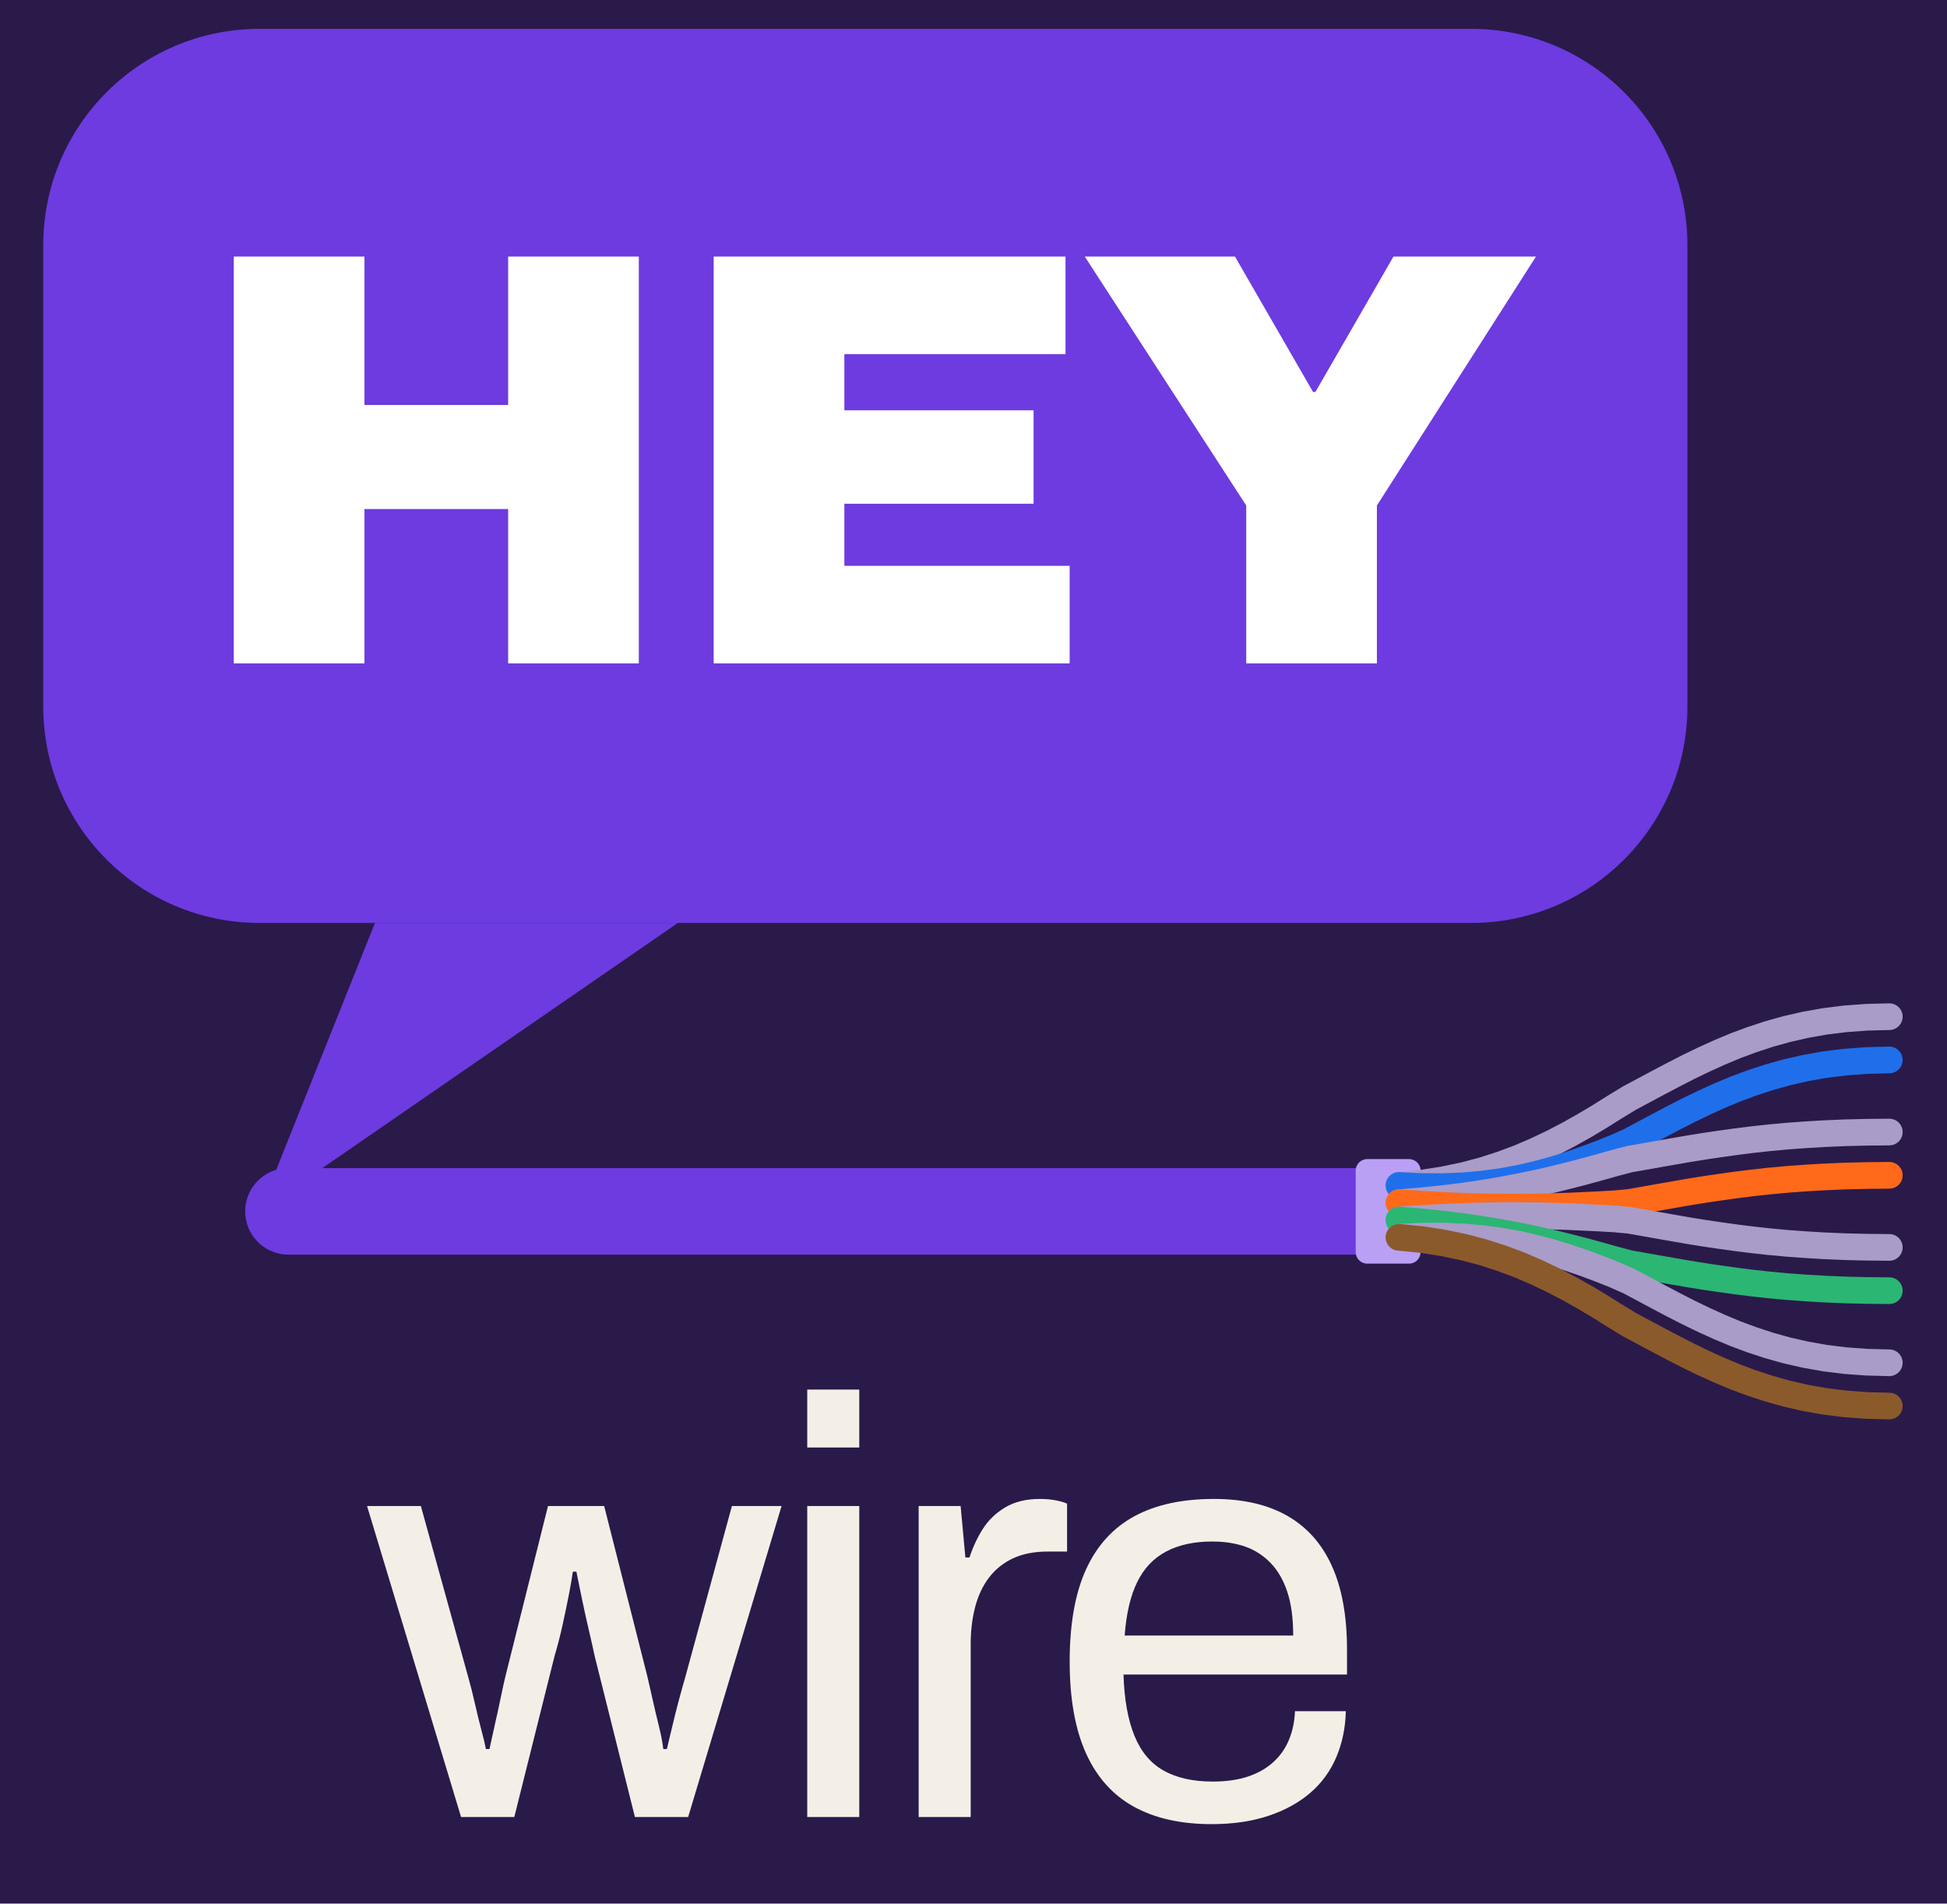
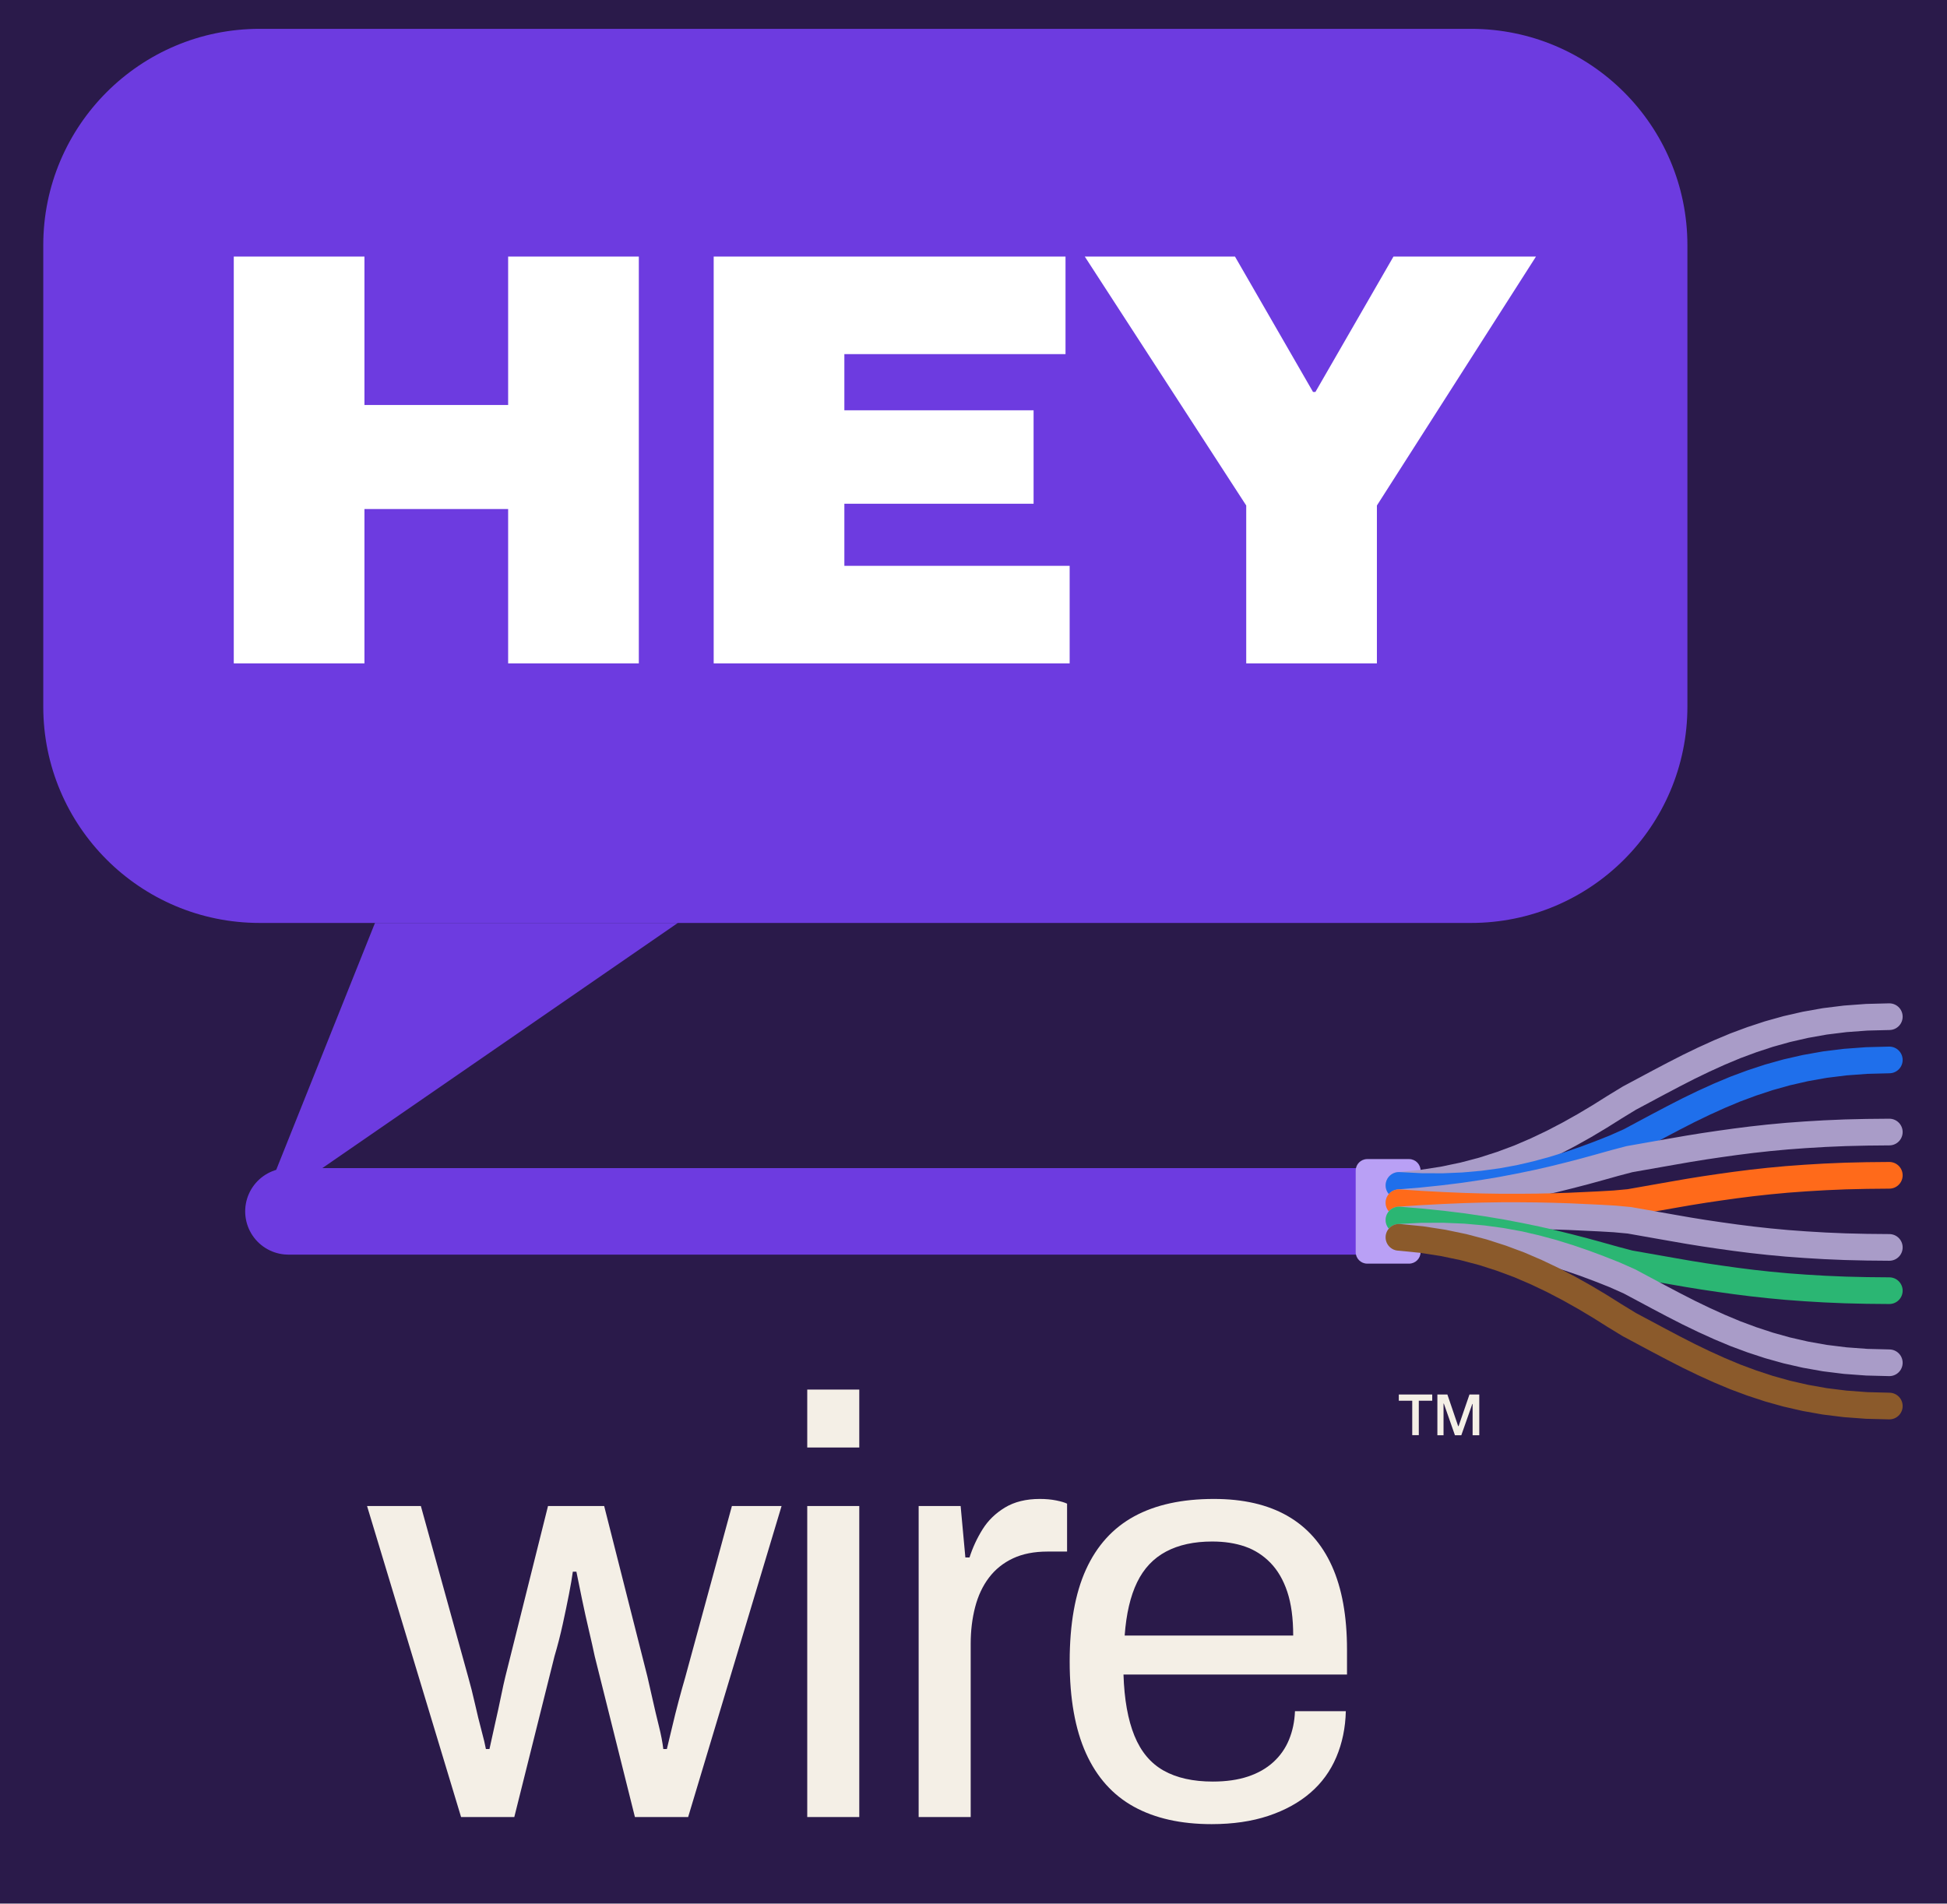
<svg xmlns="http://www.w3.org/2000/svg" viewBox="40 6 270 264">
  <rect x="40" y="6" width="270" height="264" fill="#2A1A4A" />
  <rect x="46" y="10" width="228" height="124" rx="30" fill="#6D3BE0" />
  <path transform="translate(66.35 98)" d="M6.068 0.0V-56.416H24.19V-35.834H44.116V-56.416H62.238V0.0H44.116V-21.402H24.19V0.0ZM72.62 0.0V-56.416H121.41V-42.886H90.742V-35.096H116.982V-22.14H90.742V-13.53H121.984V0.0ZM146.47 0.0V-21.894L124.084 -56.416H144.912L155.736 -37.638H156.064L166.888 -56.416H186.65L164.592 -21.894V0.0Z" fill="#FFFFFF" />
  <path d="M 92 134 L 76 174 L 134 134 Z" fill="#6D3BE0" />
  <path d="M 80 174 L 232 174" fill="none" stroke="#6D3BE0" stroke-width="12" stroke-linecap="round" />
  <rect x="228.00" y="166.75" width="9.00" height="14.50" rx="1.60" fill="#B9A0F5" />
  <path d="M 234.00 170.40 L 237.13 170.09 L 240.11 169.63 L 242.94 169.04 L 245.64 168.33 L 248.22 167.50 L 250.69 166.58 L 253.06 165.56 L 255.35 164.47 L 257.57 163.31 L 259.73 162.10 L 261.84 160.84 L 263.91 159.54 L 265.96 158.29 L 268.00 157.20 L 270.04 156.11 L 272.09 155.03 L 274.16 153.97 L 276.27 152.95 L 278.43 151.97 L 280.65 151.04 L 282.94 150.19 L 285.31 149.41 L 287.78 148.72 L 290.36 148.13 L 293.06 147.65 L 295.89 147.30 L 298.87 147.08 L 302.00 147.00" fill="none" stroke="#A99CC8" stroke-width="3.70" stroke-linecap="round" stroke-linejoin="round" />
  <path d="M 234.00 170.40 L 237.13 170.56 L 240.11 170.57 L 242.94 170.45 L 245.64 170.21 L 248.22 169.86 L 250.69 169.41 L 253.06 168.86 L 255.35 168.24 L 257.57 167.55 L 259.73 166.81 L 261.84 166.02 L 263.91 165.20 L 265.96 164.29 L 268.00 163.20 L 270.04 162.11 L 272.09 161.03 L 274.16 159.97 L 276.27 158.95 L 278.43 157.97 L 280.65 157.04 L 282.94 156.19 L 285.31 155.41 L 287.78 154.72 L 290.36 154.13 L 293.06 153.65 L 295.89 153.30 L 298.87 153.08 L 302.00 153.00" fill="none" stroke="#1F6FEB" stroke-width="3.70" stroke-linecap="round" stroke-linejoin="round" />
  <path d="M 234.00 172.80 L 237.13 172.54 L 240.11 172.23 L 242.94 171.88 L 245.64 171.48 L 248.22 171.05 L 250.69 170.58 L 253.06 170.09 L 255.35 169.57 L 257.57 169.02 L 259.73 168.46 L 261.84 167.88 L 263.91 167.30 L 265.96 166.76 L 268.00 166.40 L 270.04 166.04 L 272.09 165.68 L 274.16 165.32 L 276.27 164.98 L 278.43 164.66 L 280.65 164.35 L 282.94 164.06 L 285.31 163.80 L 287.78 163.57 L 290.36 163.38 L 293.06 163.22 L 295.89 163.10 L 298.87 163.03 L 302.00 163.00" fill="none" stroke="#A99CC8" stroke-width="3.70" stroke-linecap="round" stroke-linejoin="round" />
  <path d="M 234.00 172.80 L 237.13 173.01 L 240.11 173.17 L 242.94 173.29 L 245.64 173.37 L 248.22 173.41 L 250.69 173.41 L 253.06 173.39 L 255.35 173.34 L 257.57 173.27 L 259.73 173.17 L 261.84 173.07 L 263.91 172.95 L 265.96 172.76 L 268.00 172.40 L 270.04 172.04 L 272.09 171.68 L 274.16 171.32 L 276.27 170.98 L 278.43 170.66 L 280.65 170.35 L 282.94 170.06 L 285.31 169.80 L 287.78 169.57 L 290.36 169.38 L 293.06 169.22 L 295.89 169.10 L 298.87 169.03 L 302.00 169.00" fill="none" stroke="#FF6A1A" stroke-width="3.70" stroke-linecap="round" stroke-linejoin="round" />
  <path d="M 234.00 175.20 L 237.13 174.99 L 240.11 174.83 L 242.94 174.71 L 245.64 174.63 L 248.22 174.59 L 250.69 174.59 L 253.06 174.61 L 255.35 174.66 L 257.57 174.73 L 259.73 174.83 L 261.84 174.93 L 263.91 175.05 L 265.96 175.24 L 268.00 175.60 L 270.04 175.96 L 272.09 176.32 L 274.16 176.68 L 276.27 177.02 L 278.43 177.34 L 280.65 177.65 L 282.94 177.94 L 285.31 178.20 L 287.78 178.43 L 290.36 178.62 L 293.06 178.78 L 295.89 178.90 L 298.87 178.97 L 302.00 179.00" fill="none" stroke="#A99CC8" stroke-width="3.70" stroke-linecap="round" stroke-linejoin="round" />
  <path d="M 234.00 175.20 L 237.13 175.46 L 240.11 175.77 L 242.94 176.12 L 245.64 176.52 L 248.22 176.95 L 250.69 177.42 L 253.06 177.91 L 255.35 178.43 L 257.57 178.98 L 259.73 179.54 L 261.84 180.12 L 263.91 180.70 L 265.96 181.24 L 268.00 181.60 L 270.04 181.96 L 272.09 182.32 L 274.16 182.68 L 276.27 183.02 L 278.43 183.34 L 280.65 183.65 L 282.94 183.94 L 285.31 184.20 L 287.78 184.43 L 290.36 184.62 L 293.06 184.78 L 295.89 184.90 L 298.87 184.97 L 302.00 185.00" fill="none" stroke="#2BB673" stroke-width="3.70" stroke-linecap="round" stroke-linejoin="round" />
  <path d="M 234.00 177.60 L 237.13 177.44 L 240.11 177.43 L 242.94 177.55 L 245.64 177.79 L 248.22 178.14 L 250.69 178.59 L 253.06 179.14 L 255.35 179.76 L 257.57 180.45 L 259.73 181.19 L 261.84 181.98 L 263.91 182.80 L 265.96 183.71 L 268.00 184.80 L 270.04 185.89 L 272.09 186.97 L 274.16 188.03 L 276.27 189.05 L 278.43 190.03 L 280.65 190.96 L 282.94 191.81 L 285.31 192.59 L 287.78 193.28 L 290.36 193.87 L 293.06 194.35 L 295.89 194.70 L 298.87 194.92 L 302.00 195.00" fill="none" stroke="#A99CC8" stroke-width="3.70" stroke-linecap="round" stroke-linejoin="round" />
  <path d="M 234.00 177.60 L 237.13 177.91 L 240.11 178.37 L 242.94 178.96 L 245.64 179.67 L 248.22 180.50 L 250.69 181.42 L 253.06 182.44 L 255.35 183.53 L 257.57 184.69 L 259.73 185.90 L 261.84 187.16 L 263.91 188.46 L 265.96 189.71 L 268.00 190.80 L 270.04 191.89 L 272.09 192.97 L 274.16 194.03 L 276.27 195.05 L 278.43 196.03 L 280.65 196.96 L 282.94 197.81 L 285.31 198.59 L 287.78 199.28 L 290.36 199.87 L 293.06 200.35 L 295.89 200.70 L 298.87 200.92 L 302.00 201.00" fill="none" stroke="#8B5A2B" stroke-width="3.70" stroke-linecap="round" stroke-linejoin="round" />
  <path transform="translate(90 258)" d="M13.94 0.0 0.902 -43.132H8.364L14.924 -19.434Q15.416 -17.712 15.867 -15.703Q16.318 -13.694 16.769 -12.013Q17.22 -10.332 17.384 -9.43H17.876Q18.204 -10.988 18.655 -12.956Q19.106 -14.924 19.475 -16.728Q19.844 -18.532 20.09 -19.516L25.994 -43.132H33.784L39.77 -19.516Q40.098 -18.122 40.508 -16.277Q40.918 -14.432 41.369 -12.628Q41.82 -10.824 41.984 -9.43H42.476Q42.804 -10.742 43.214 -12.505Q43.624 -14.268 44.116 -16.113Q44.608 -17.958 45.018 -19.352L51.496 -43.132H58.384L45.428 0.0H38.048L32.472 -22.304Q32.144 -23.862 31.652 -25.953Q31.16 -28.044 30.709 -30.217Q30.258 -32.39 29.93 -34.03H29.438Q29.274 -32.8 28.905 -30.914Q28.536 -29.028 28.044 -26.773Q27.552 -24.518 26.896 -22.304L21.32 0.0ZM61.944 -51.25V-59.286H69.16V-51.25ZM61.944 0.0V-43.132H69.16V0.0ZM77.394 0.0V-43.132H83.216L83.872 -35.998H84.446Q85.102 -38.048 86.25 -39.893Q87.398 -41.738 89.366 -42.927Q91.334 -44.116 94.204 -44.116Q95.434 -44.116 96.459 -43.911Q97.484 -43.706 97.976 -43.46V-36.818H95.27Q92.482 -36.818 90.473 -35.875Q88.464 -34.932 87.152 -33.21Q85.84 -31.488 85.225 -29.11Q84.61 -26.732 84.61 -24.026V0.0ZM118.018 0.984Q111.622 0.984 107.235 -1.435Q102.848 -3.854 100.593 -8.856Q98.338 -13.858 98.338 -21.566Q98.338 -29.356 100.593 -34.317Q102.848 -39.278 107.276 -41.697Q111.704 -44.116 118.346 -44.116Q124.414 -44.116 128.514 -41.779Q132.614 -39.442 134.705 -34.809Q136.796 -30.176 136.796 -23.206V-19.762H105.8Q105.964 -14.596 107.317 -11.275Q108.67 -7.954 111.376 -6.437Q114.082 -4.92 118.182 -4.92Q120.97 -4.92 123.061 -5.617Q125.152 -6.314 126.587 -7.626Q128.022 -8.938 128.76 -10.742Q129.498 -12.546 129.58 -14.678H136.632Q136.55 -11.234 135.32 -8.323Q134.09 -5.412 131.712 -3.362Q129.334 -1.312 125.89 -0.164Q122.446 0.984 118.018 0.984ZM105.964 -25.174H129.334Q129.334 -28.782 128.514 -31.242Q127.694 -33.702 126.177 -35.26Q124.66 -36.818 122.651 -37.515Q120.642 -38.212 118.1 -38.212Q114.328 -38.212 111.704 -36.818Q109.08 -35.424 107.686 -32.554Q106.292 -29.684 105.964 -25.174Z" fill="#F4EFE6" />
+   <path transform="translate(233 209)" d="M6.328 -3.948V-9.604H7.714L9.212 -5.208H9.268L10.78 -9.604H12.138V-3.948H11.214V-8.288H11.172L9.646 -3.948H8.764L7.224 -8.344H7.182V-3.948ZM2.842 -3.962V-8.736H0.98V-9.604H5.614V-8.736H3.752V-3.962Z" fill="#F4EFE6" />
</svg>
